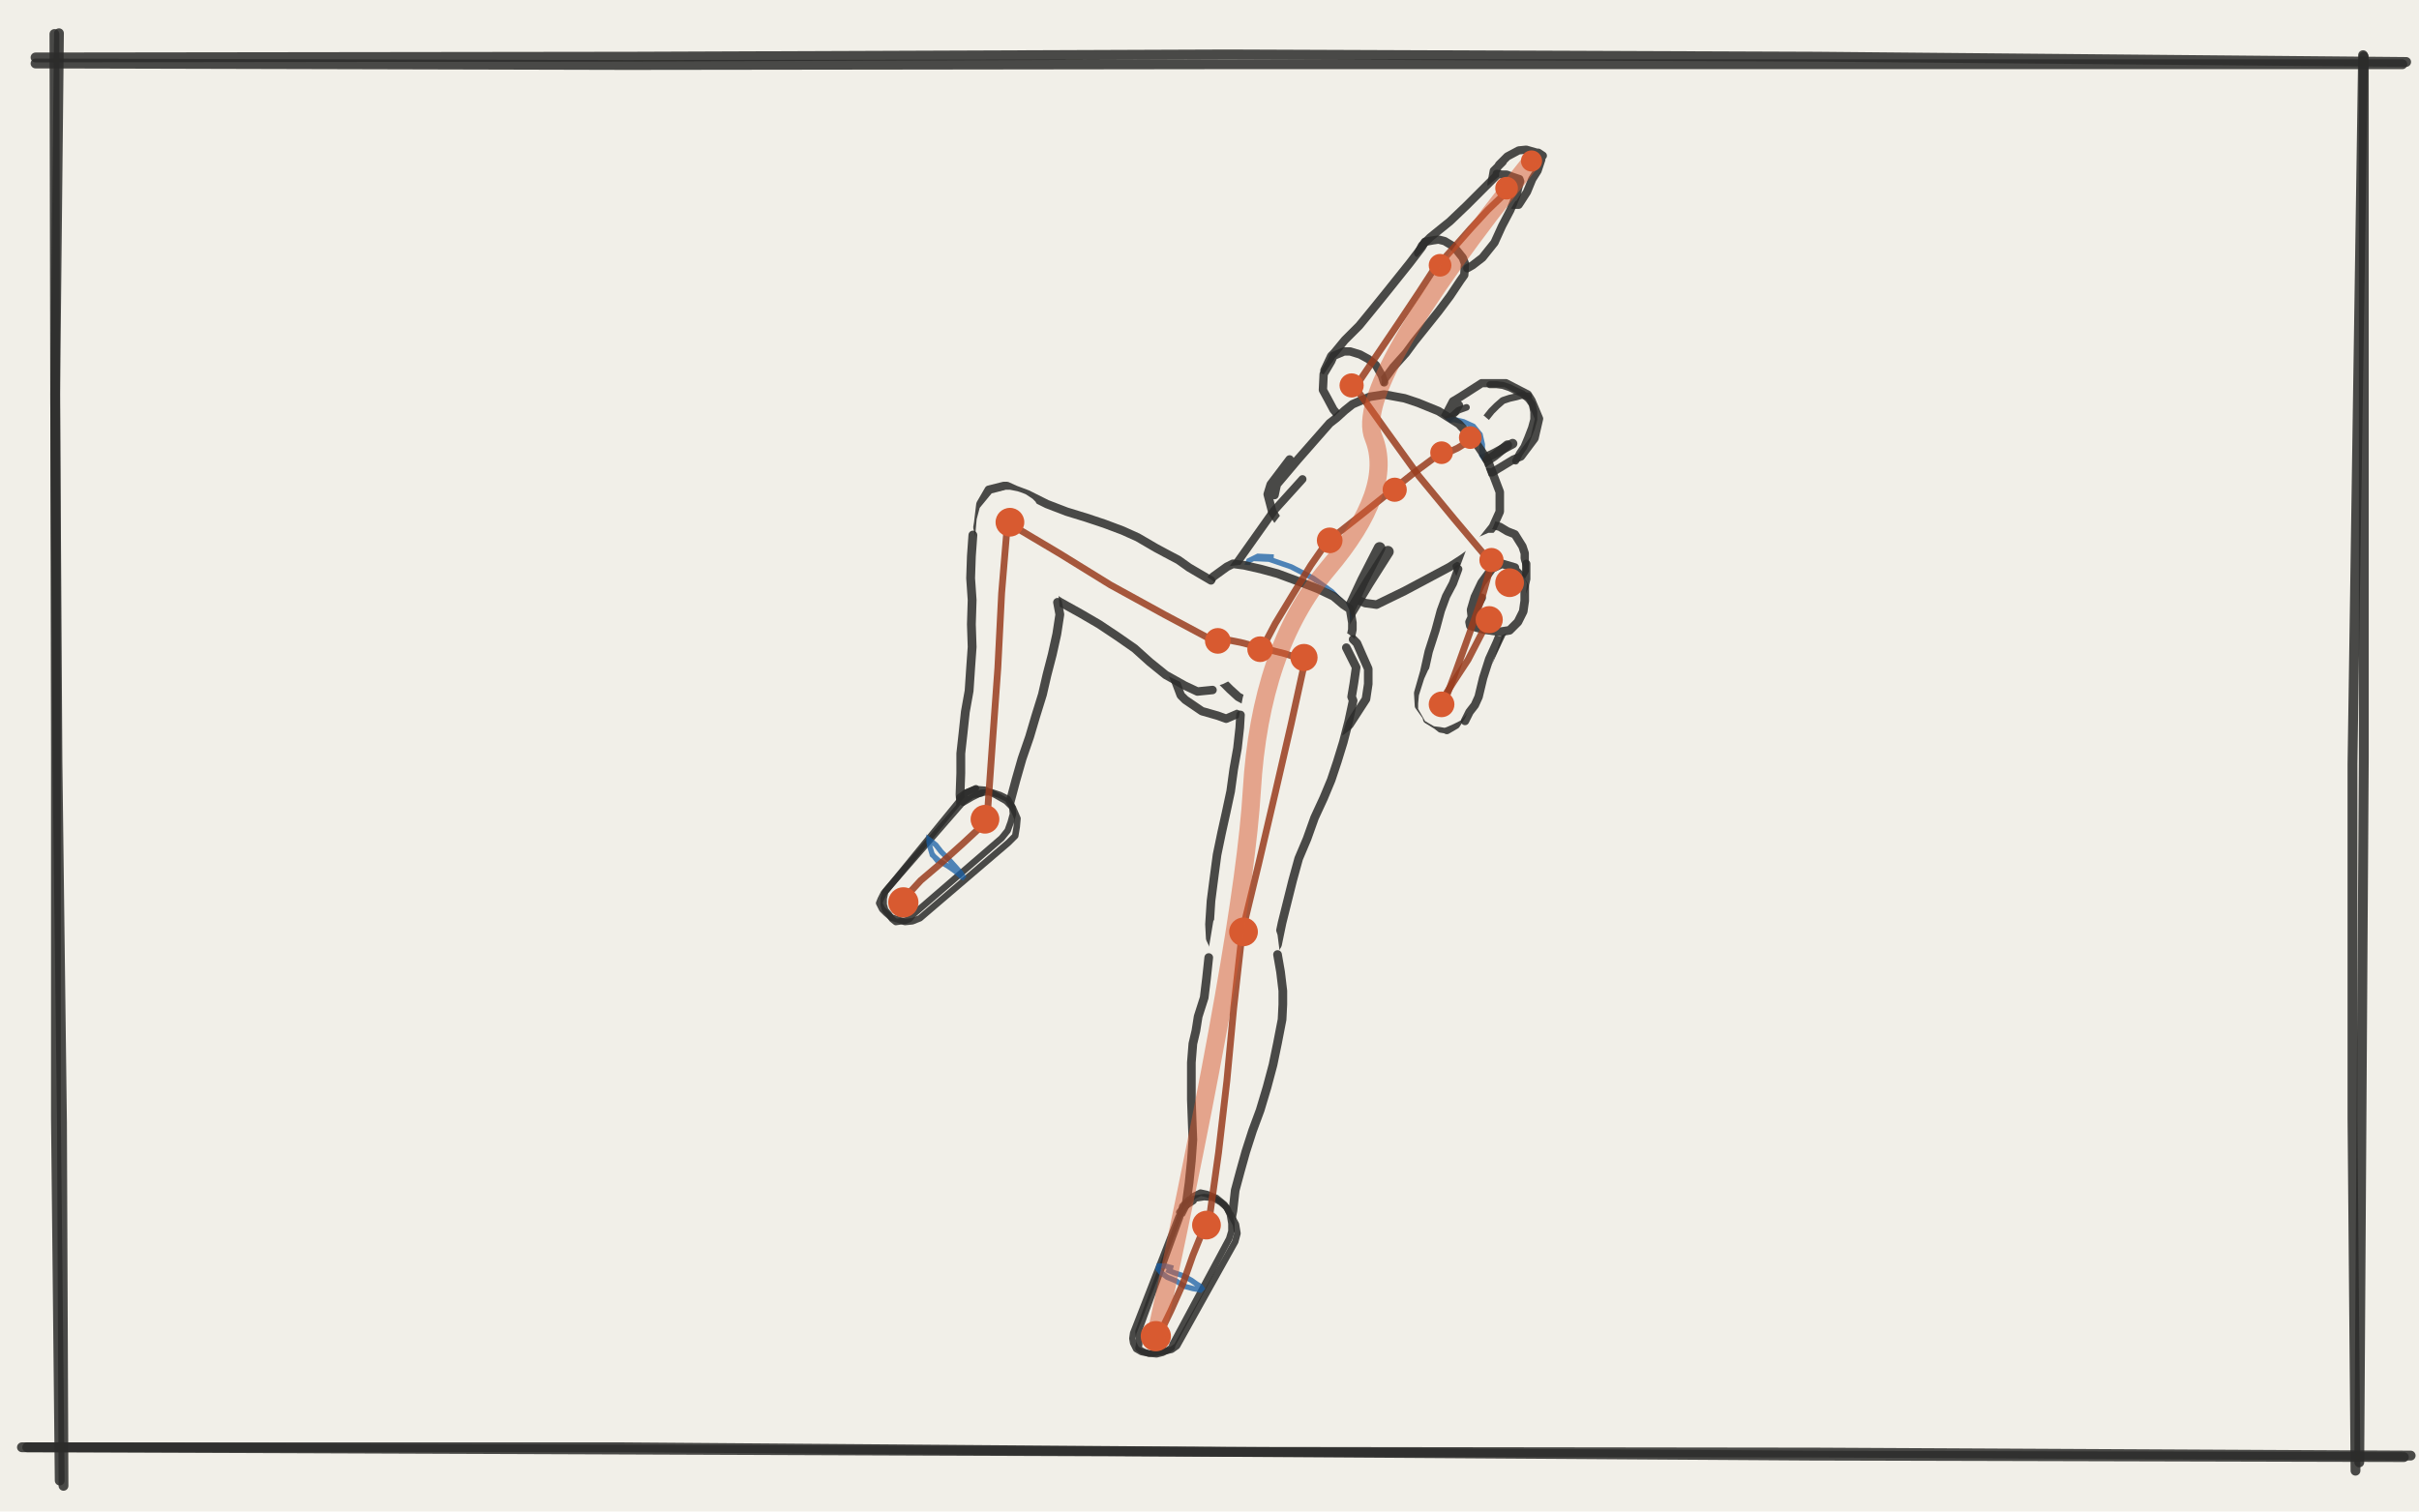
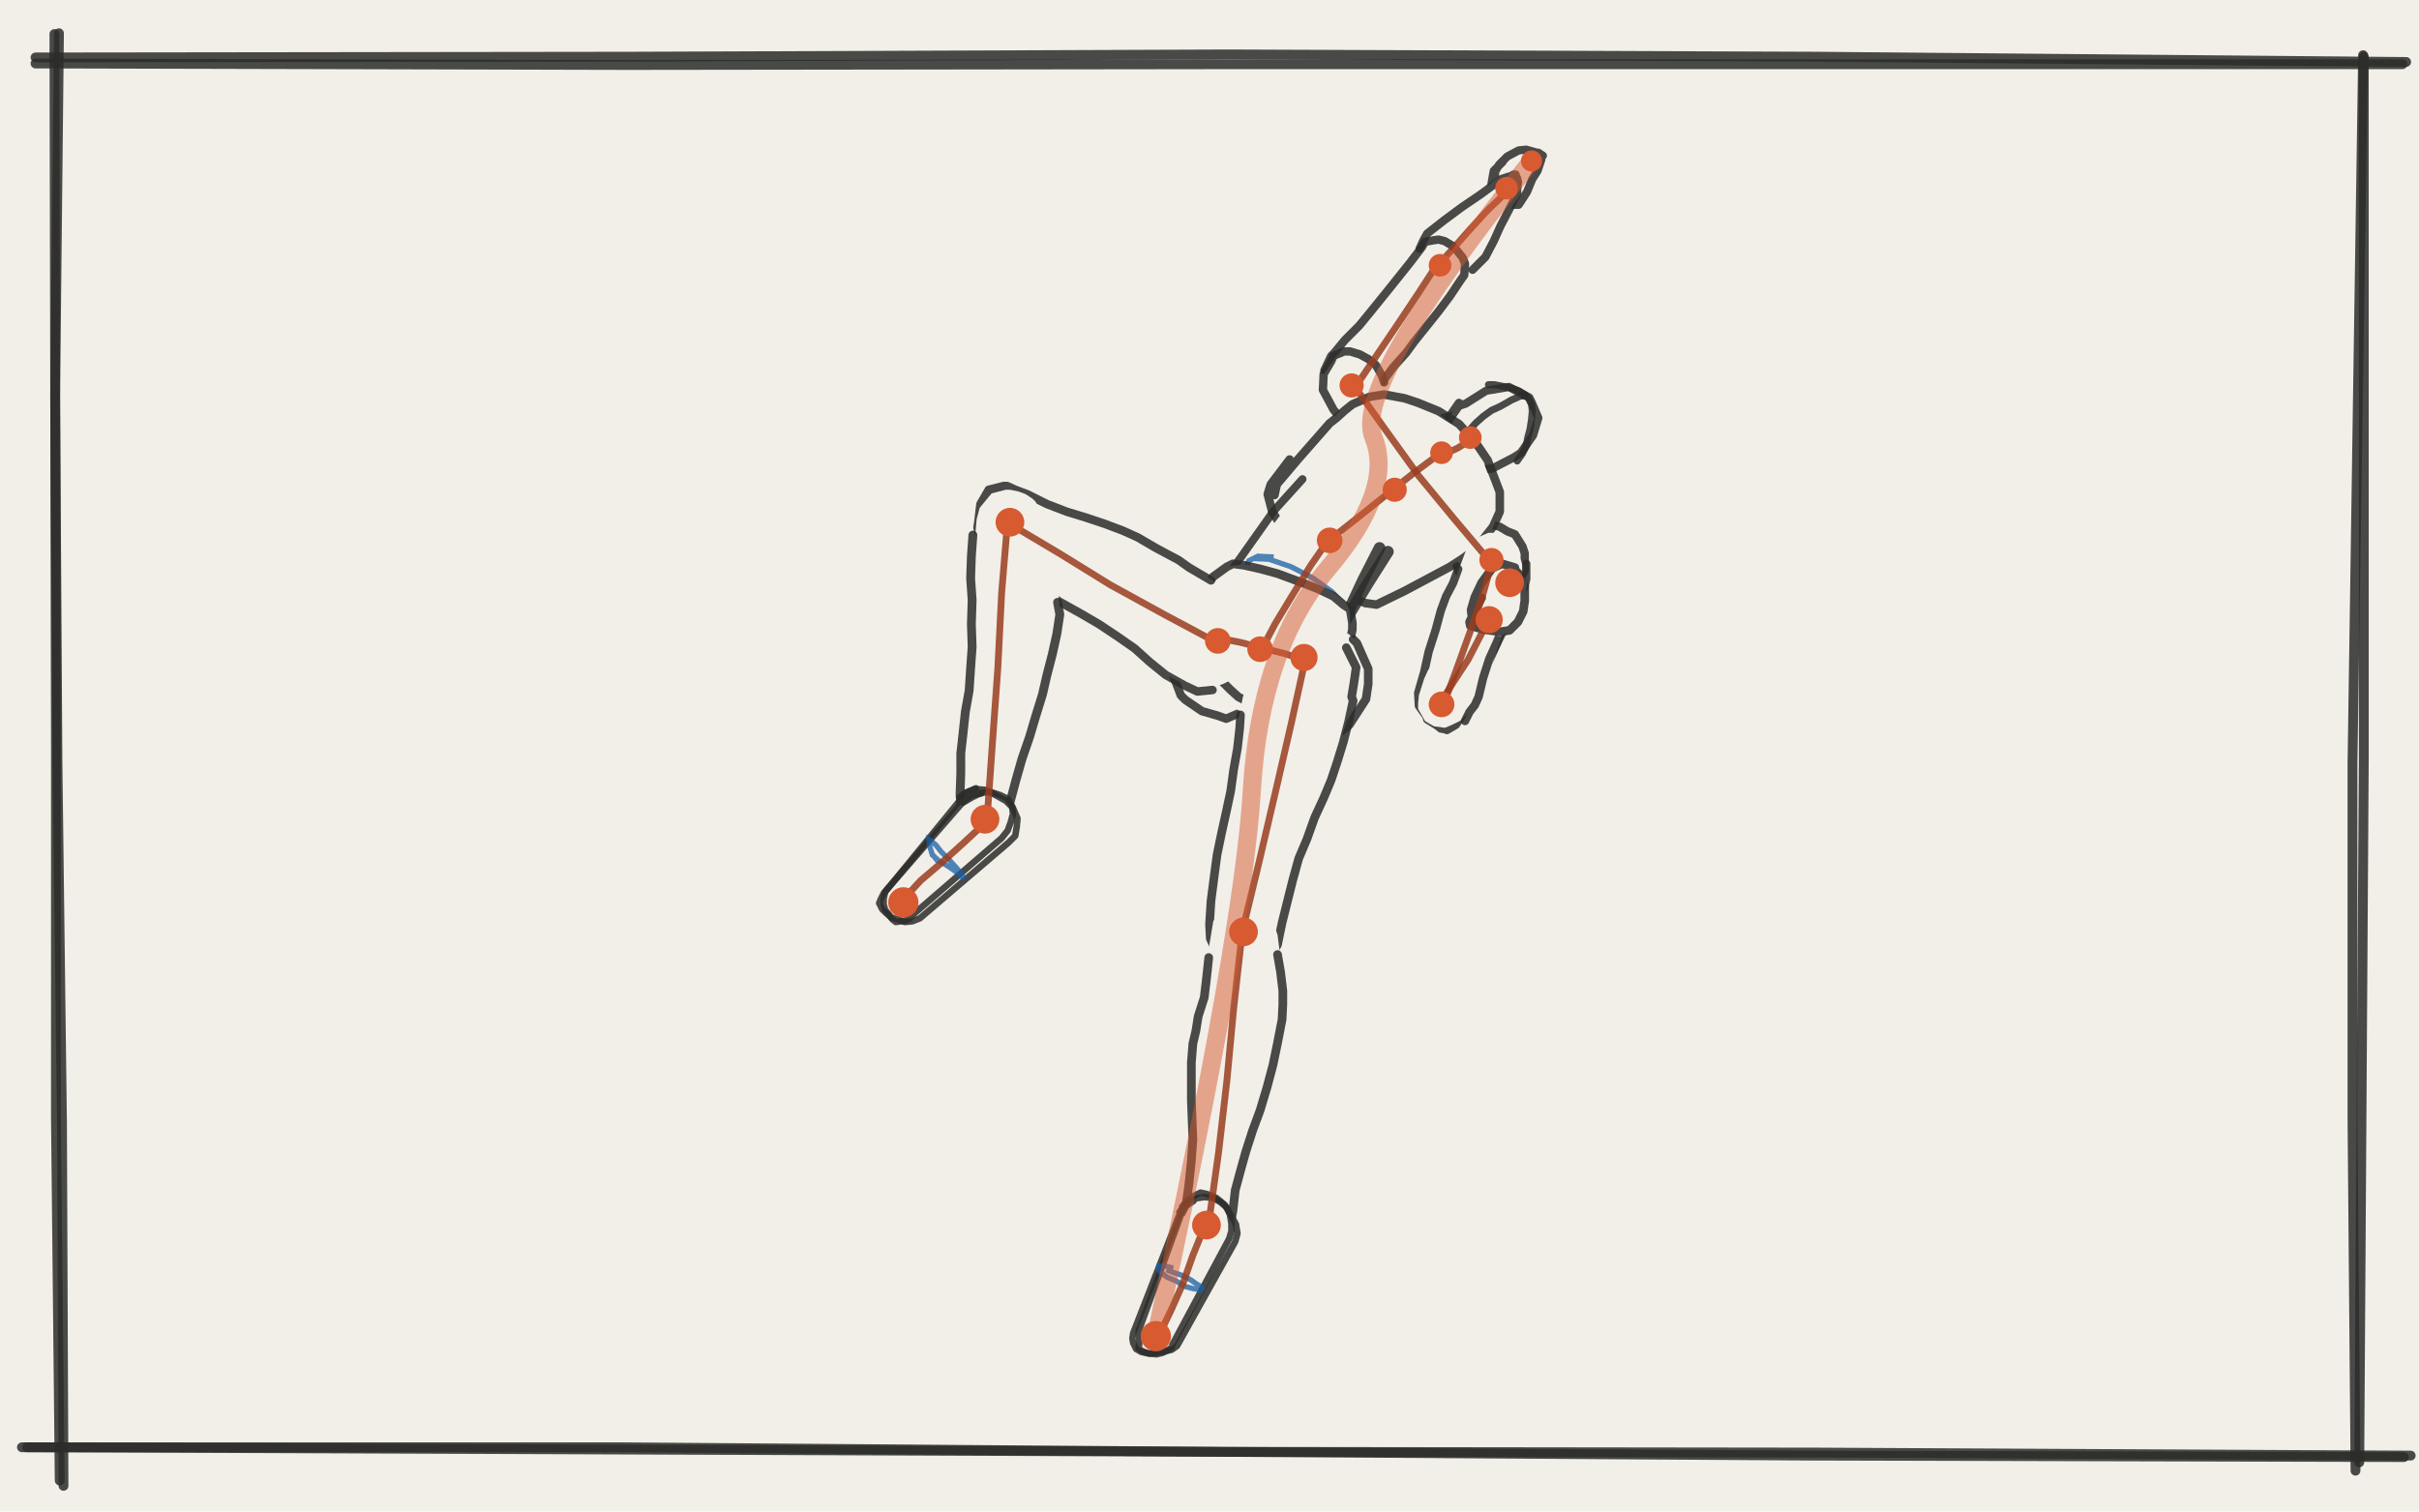
<svg xmlns="http://www.w3.org/2000/svg" width="960" height="600" viewBox="0 0 320 200">
  <style>.ink{fill:none;stroke:#2C2C2A;stroke-linecap:round;stroke-linejoin:round;opacity:.85}.fx{fill:none;stroke:#2C2C2A;stroke-width:.6;opacity:.5}.con{fill:none;stroke:#185FA5;stroke-width:.7;opacity:.75}.bone{fill:none;stroke:#993C1D;stroke-width:.9;opacity:.85}.loa{fill:none;stroke:#D85A30;stroke-width:2.4;opacity:.5}.jt{fill:#D85A30}.pap{fill:#F1EFE8;stroke:none}text{font:11px sans-serif;fill:#2C2C2A}</style>
  <rect width="320" height="200" fill="#F1EFE8" />
  <clipPath id="frame-clip">
    <rect x="8" y="8" width="304" height="184" />
  </clipPath>
  <g clip-path="url(#frame-clip)">
    <path d="M197.7 24.6L198.1 23.2L198.8 21.9L199.8 20.5L201.0 19.5L201.7 19.3L202.9 19.9L203.1 20.0L203.9 20.6L204.0 20.8L204.2 21.6L203.8 23.0L203.1 24.2L202.1 25.6L201.0 26.6L200.3 26.8L199.8 26.6L198.9 26.2L198.1 25.5L198.0 25.4Z" class="pap" />
    <path d="M197.7 24.2L197.8 22.7L198.3 21.8L199.4 20.7L200.9 19.9L201.9 19.8L203.3 20.2L203.5 20.2L204.1 20.6L203.9 20.5L203.9 21.1L203.4 22.6L202.7 23.7L202.0 25.4L201.1 26.8L200.9 27.1L200.1 27.1L199.1 26.7L198.0 25.9L197.5 25.5L197.3 24.3L197.6 22.6L198.8 21.4" class="ink" stroke-width="1.08" />
+     <path d="M193.1 63.2L191.9 63.8L190.5 64.0L189.1 63.6L188.0 62.9L187.1 61.7L186.7 60.4L186.8 59.0L187.3 57.7L188.2 56.7L189.5 56.0L193.5 54.7L194.4 54.5L195.4 54.6L196.3 55.0L197.0 55.6L197.6 56.4L197.9 57.3L198.0 58.3L197.7 59.2L197.2 60.0L196.6 60.7L193.1 63.2L191.9 63.8L190.5 64.0Z" class="pap" />
+     <path d="M191.0 64.6L192.4 63.7L194.1 62.6L195.5 61.5L197.1 60.4" class="ink" stroke-width="1.26" />
+     <path d="M191.2 64.7L192.7 63.7L194.0 62.7L195.6 61.5L197.2 60.4" class="ink" stroke-width="1.26" />
+     <path d="M184.7 57.1L187.6 56.0L190.9 55.2L194.5 54.3L197.9 53.5" class="ink" stroke-width="0.87" />
+     <g class="c">
+       <path d="M195.5 58.7L195.6 60.2L195.2 61.5L194.4 62.4L193.4 62.7L192.2 62.5L191.1 61.7L190.0 60.4L189.5 59.0L189.3 57.5L189.8 56.1L190.9 55.2L192.2 55.0L193.6 55.3L194.8 56.3L195.7 57.6L196.0 59.2L195.7 60.7" class="con" />
+     </g>
    <path d="M190.9 58.8L191.2 56.1L192.7 53.6L193.5 53.0L196.2 51.2L199.2 50.8L201.7 52.1L202.2 52.7L203.2 54.9L202.9 57.6L201.4 60.0L200.7 60.7L198.0 62.4L195.0 62.7L192.7 61.4L192.0 61.0Z" class="pap" />
-     <path d="M190.9 58.6L190.9 55.6L192.2 53.1L193.2 52.5L196.0 50.7L199.2 50.7L202.1 52.2L202.6 53.0L203.6 55.4L203.0 58.0L201.2 60.4L200.2 60.8L197.4 62.5L194.8 62.4L192.6 61.0L192.2 60.4L191.4 58.3L191.6 55.9L193.0 53.6" class="ink" stroke-width="1.09" />
-     <path d="M194.8 57.3L195.6 56.3L196.5 55.4L197.3 54.4L198.0 53.7L198.8 53.0L199.7 52.7L200.6 52.5L201.3 52.3L201.9 52.4L202.2 52.4" class="ink" stroke-width="0.93" />
-     <path d="M197.1 50.9L198.0 50.9L198.8 51.0L199.7 51.3L200.5 51.7L201.4 52.1L202.2 52.8L202.7 53.5L202.9 54.5L202.9 55.5L202.6 56.6L202.1 57.9L201.6 59.1L201.0 60.0L200.5 61.0" class="ink" stroke-width="0.93" />
+     <path d="M190.7 58.8L191.2 56.3L193.0 53.7L193.9 53.4L196.6 51.7L199.6 51.2L202.3 52.6L202.6 53.2L203.5 55.3L202.8 57.6L201.2 59.9L200.3 60.5L197.4 62.0L194.5 62.2L192.2 60.9L191.7 60.4L190.8 58.3L191.4 55.6L193.0 53.3" class="ink" stroke-width="1.09" />
+     <path d="M194.4 56.9L195.2 56.0L196.2 55.1L197.3 54.3L198.4 53.8L199.3 53.3L200.0 52.9L200.7 52.6L201.1 52.4L201.4 52.4L201.8 52.3" class="ink" stroke-width="0.93" />
+     <path d="M196.9 50.9L197.7 50.9L198.7 51.1L199.7 51.3L200.9 51.7L201.7 52.2L202.2 52.7L202.6 53.5L202.7 54.4L202.6 55.5L202.4 56.8L202.1 57.9L201.9 59.0L201.4 60.0L200.7 61.0" class="ink" stroke-width="0.93" />
    <path d="M187.6 35.6L187.7 34.2L187.8 33.4L188.5 32.1L189.3 31.0L198.1 23.5L198.4 23.3L199.1 23.1L199.5 23.0L200.0 23.0L200.4 23.2L200.7 23.5L201.1 24.1L201.2 24.6L201.1 25.5L200.9 25.9L196.1 33.8L195.1 34.8L194.5 35.4L192.5 37.3L192.0 37.6L190.9 38.0L190.3 38.1L189.6 38.0L188.9 37.7L188.4 37.2L187.8 36.3Z" class="pap" />
-     <path d="M187.6 33.5L188.1 32.5L189.2 31.4L191.8 29.3L194.0 27.2L196.1 25.1L198.1 23.1L198.0 23.0L198.7 23.1L199.3 23.1L200.1 23.4L200.7 23.6L201.0 23.7L201.1 24.0L201.0 24.3L200.8 25.0L200.7 25.6L199.8 27.8L198.7 29.9L197.7 32.1L196.1 34.1L194.8 35.1L194.1 35.5" class="ink" stroke-width="1.09" />
-     <path d="M193.1 63.2L191.9 63.8L190.5 64.0L189.1 63.6L188.0 62.9L187.1 61.7L186.7 60.4L186.8 59.0L187.3 57.7L188.2 56.7L189.5 56.0L193.5 54.7L194.4 54.5L195.4 54.6L196.3 55.0L197.0 55.6L197.6 56.4L197.9 57.3L198.0 58.3L197.7 59.2L197.2 60.0L196.6 60.7L193.1 63.2L191.9 63.8L190.5 64.0Z" class="pap" />
-     <path d="M190.3 64.5L192.5 62.8L195.0 61.3L197.7 60.0L200.1 58.7" class="ink" stroke-width="1.26" />
-     <path d="M190.9 64.5L193.3 63.0L195.6 61.7L197.7 60.3L199.4 58.9" class="ink" stroke-width="1.26" />
-     <path d="M189.3 56.6L190.7 56.0L191.9 55.2L192.9 54.3L194.0 53.9" class="ink" stroke-width="0.87" />
-     <g class="c">
-       <path d="M196.1 58.8L196.1 60.1L195.5 61.2L194.6 61.9L193.3 62.3L191.9 62.0L190.7 61.3L189.7 60.3L189.2 59.0L189.4 57.7L189.9 56.6L191.0 55.8L192.3 55.5L193.6 55.8L194.9 56.4L195.8 57.5L196.1 58.8L196.0 60.1" class="con" />
-     </g>
+     <path d="M187.8 32.9L188.3 31.8L188.8 30.9L191.1 29.1L193.4 27.4L195.9 25.7L198.2 24.0L198.6 23.7L199.5 23.4L199.9 23.3L200.2 23.1L200.5 23.1L200.5 23.3L200.7 23.6L200.8 24.1L200.7 25.1L200.7 25.6L199.6 27.8L198.5 29.9L197.6 31.9L196.5 34.0L195.4 35.1L194.8 35.7" class="ink" stroke-width="1.09" />
    <path d="M175.3 48.6L176.0 46.7L176.3 46.2L177.6 44.7L188.3 33.1L188.9 32.5L190.1 32.1L190.7 32.0L191.4 32.1L192.1 32.4L192.6 32.9L193.2 33.8L193.4 34.6L193.4 36.0L193.0 36.7L187.4 45.4L186.3 46.9L181.7 52.9L181.5 53.2L180.7 53.9L179.3 54.5L178.6 54.5L177.8 54.4L177.0 54.0L176.4 53.5L175.7 52.4L175.4 51.6Z" class="pap" />
    <path d="M175.2 49.0L176.1 47.1L176.5 46.7L177.9 45.0L179.8 43.1L181.6 40.9L183.3 38.8L184.9 36.8L186.5 34.8L188.1 32.7L188.5 32.0L189.6 31.8L190.3 31.7L191.1 31.9L192.1 32.5L192.7 33.1L193.5 34.1L193.8 34.9L193.7 36.4L193.2 37.1L191.8 39.2L190.3 41.2L188.7 43.2L187.1 45.2L186.0 46.7L184.3 48.6L182.9 50.5" class="ink" stroke-width="1.10" />
    <path d="M174.8 51.7L175.0 49.7L176.1 48.1L176.6 47.5L178.3 46.9L179.1 46.8L180.0 47.0L181.0 47.4L181.7 48.0L182.5 49.3L182.8 50.3L182.7 52.2L181.5 53.8L181.0 54.4L179.3 55.0L178.6 55.1L177.6 54.9L176.7 54.5L176.0 53.9L175.2 52.6Z" class="pap" />
    <path d="M176.9 54.8L176.4 54.2L175.6 52.7L175.0 51.6L175.1 49.5L176.1 47.8L176.4 47.1L177.8 46.5L178.6 46.5L179.9 46.9L181.0 47.5L182.0 48.3L182.8 49.7L183.1 50.6" class="ink" stroke-width="1.10" />
    <path d="M193.2 74.8L193.3 72.8L194.5 71.1L195.2 70.6L196.8 69.9L197.7 69.9L198.7 70.1L199.7 70.5L200.3 71.0L201.3 72.6L201.4 73.3L201.4 75.4L200.2 77.1L199.5 77.5L197.9 78.3L197.0 78.2L196.0 78.0L195.0 77.6L194.4 77.1L193.5 75.5Z" class="pap" />
    <path d="M197.2 69.4L198.4 69.7L199.4 70.3L200.4 70.7L201.4 72.3L201.7 73.2L201.7 75.5L200.7 77.3L199.9 77.8L198.1 78.6L197.2 78.7L195.9 78.4L194.8 77.9L194.1 77.5L193.0 75.7L192.7 74.9" class="ink" stroke-width="1.10" />
    <path d="M168.2 65.8L168.5 64.2L171.2 60.9L175.6 55.9L176.6 55.0L178.0 53.7L179.1 53.1L181.5 52.1L183.6 51.9L186.2 52.7L188.0 53.4L190.3 54.7L192.6 56.6L194.7 58.8L196.3 61.3L197.9 65.5L198.2 68.0L197.5 69.8L196.0 71.9L195.1 72.8L193.9 73.6L192.3 74.6L186.2 77.9L182.2 79.7L180.4 79.7L178.1 78.9L175.7 77.4L173.4 75.4L171.3 73.0L169.6 70.5L168.5 68.0Z" class="pap" />
    <path d="M168.6 65.5L168.9 64.1L171.6 60.9L175.9 56.0L176.8 55.3L177.9 54.3L178.9 53.5L181.2 52.5L183.1 52.2L185.8 52.7L187.6 53.3L190.3 54.4L193.0 56.1L195.1 58.4L196.8 60.9L198.4 65.1L198.4 67.7L197.5 69.7L195.6 72.1L194.6 73.1L193.5 73.9L191.8 75.0L185.8 78.2L182.1 80.0L180.6 79.8L178.7 79.0L176.3 77.2L173.9 75.0L171.6 72.5L169.7 69.9L168.3 67.7L167.7 65.4L168.1 64.1L170.6 60.8" class="ink" stroke-width="1.13" />
    <path d="M187.5 93.8L187.6 92.1L191.1 80.7L191.7 78.8L193.9 72.9L193.9 72.8L194.9 71.5L195.5 71.1L196.9 70.5L197.6 70.5L198.5 70.7L199.4 71.0L199.9 71.5L200.7 72.8L201.5 75.0L201.4 77.0L201.4 77.7L193.8 94.2L193.7 94.3L192.9 95.6L191.4 96.3L191.1 96.4L190.5 96.3L189.7 96.2L188.9 95.8L188.4 95.5L188.3 95.3Z" class="pap" />
    <path d="M201.9 74.6L201.9 76.6L201.7 77.5L200.7 79.9L199.4 82.3L198.2 84.8L197.0 87.4L195.6 89.7L194.5 92.3L193.4 94.6L193.3 94.8L192.6 95.9L191.4 96.6L191.2 96.5L190.6 96.4L190.1 96.0L189.3 95.5L188.8 95.2L188.7 94.8L187.7 93.4L187.6 91.7L188.4 88.9L189.0 86.2L189.9 83.4L190.6 80.8L191.3 78.9L192.2 77.2L192.9 75.3" class="ink" stroke-width="1.10" />
    <path d="M155.3 89.1L156.1 85.5L156.6 84.8L158.8 81.8L161.7 80.5L162.7 80.5L164.1 80.9L164.6 81.1L165.6 81.6L166.6 82.4L167.0 83.1L168.1 86.3L167.4 90.0L165.2 93.1L164.7 93.6L161.8 95.0L160.8 94.9L158.8 94.5L156.8 93.0L156.3 92.4Z" class="pap" />
    <path d="M165.2 93.3L164.9 93.9L163.6 94.5L162.2 95.1L161.1 94.7L159.0 94.1L156.8 92.6L156.2 92.0L155.6 90.4L155.0 88.9L155.2 87.2L155.8 85.4L156.4 85.0" class="ink" stroke-width="1.12" />
    <path d="M170.2 67.1L171.8 65.6L173.7 64.6L175.8 64.2L177.9 64.5L179.8 65.4L181.5 66.8L182.6 68.6L183.1 70.7L183.0 72.8L182.3 74.8L174.3 89.9L172.6 92.2L170.2 93.8L167.5 94.5L164.6 94.3L162.0 93.2L159.9 91.3L158.5 88.8L158.0 85.9L158.5 83.1L159.8 80.6L170.2 67.1L171.8 65.6L173.7 64.6Z" class="pap" />
    <path d="M172.3 63.4L168.5 67.6L165.1 72.4L161.7 77.2L158.6 81.9" class="ink" stroke-width="1.06" />
    <path d="M182.5 72.5L180.3 76.8L178.2 81.3L176.2 85.9L174.0 90.3" class="ink" stroke-width="1.54" />
    <path d="M183.6 73.0L181.0 77.1L178.4 81.4L176.0 85.6L173.4 90.0" class="ink" stroke-width="1.54" />
    <g class="c">
      <path d="M168.5 73.7L166.4 73.6L165.2 74.2L164.7 75.5L165.4 77.2L166.9 79.0L169.0 80.7L171.5 82.0L174.3 82.9L176.5 83.1L178.0 82.7L178.5 81.7L177.9 80.1L176.2 78.3L173.7 76.5L170.8 75.0L167.9 74.0L165.8 73.9" class="con" />
    </g>
    <path d="M156.6 83.7L156.8 82.9L157.0 82.0L157.5 81.1L159.6 77.7L160.2 76.9L161.7 75.4L162.7 74.9L164.4 74.7L166.7 74.9L169.3 75.5L172.1 76.3L174.6 77.4L176.7 78.6L178.0 79.7L178.5 80.7L178.6 82.7L178.5 83.7L177.5 87.6L177.3 88.5L176.8 89.3L176.2 90.2L174.9 90.8L168.4 93.4L167.8 93.6L167.0 93.4L165.9 93.1L164.7 92.6L163.4 92.0L162.3 91.2L161.3 90.5L160.6 89.8L157.2 84.9Z" class="pap" />
    <path d="M156.2 83.8L156.3 83.0L156.6 81.7L157.2 80.7L159.7 77.3L160.5 76.3L162.3 75.0L163.1 74.6L164.6 74.8L166.8 75.3L169.0 75.9L171.7 76.9L174.3 77.9L176.4 78.9L177.7 80.0L178.6 80.6L178.9 82.4L178.9 83.3L178.1 87.1L177.6 88.1L176.9 88.9L176.0 90.0L174.4 90.8L168.0 93.7L167.5 93.9L166.7 94.0L166.0 93.7L165.1 92.9L163.8 92.2L162.7 91.2L161.7 90.2L160.9 89.3L157.0 84.4L156.3 83.3L156.4 82.5L156.4 81.9" class="ink" stroke-width="1.14" />
    <path d="M187.6 93.1L187.7 92.0L188.4 89.8L188.9 88.7L189.6 87.7L195.2 80.6L195.4 80.3L195.8 80.1L196.7 79.7L197.1 79.7L197.7 79.9L198.3 80.1L198.6 80.3L199.1 81.2L199.2 81.6L199.2 82.7L195.7 92.6L194.9 93.5L194.1 94.4L193.3 95.3L192.3 95.8L191.4 96.2L191.1 96.3L190.5 96.2L189.7 96.1L189.0 95.7L188.5 95.4L188.4 95.2L187.6 93.8Z" class="pap" />
    <path d="M198.9 82.8L198.0 85.0L197.0 87.2L196.2 89.7L195.6 92.2L195.1 93.3L194.4 94.2L193.8 95.4" class="ink" stroke-width="1.11" />
    <path d="M167.6 91.8L168.3 87.9L170.6 84.8L171.3 84.1L174.2 82.7L175.4 82.7L176.9 83.2L178.4 83.9L179.4 84.7L179.8 85.4L180.9 88.8L180.3 92.7L178.1 96.0L177.3 96.4L174.4 98.0L173.3 97.9L171.4 97.5L169.2 95.9L168.8 95.3Z" class="pap" />
    <path d="M179.0 84.6L179.5 85.1L180.2 86.7L181.0 88.5L181.0 90.5L180.7 92.5L179.6 94.2L178.5 95.9L177.5 96.7L175.8 97.5L174.1 98.3L172.9 98.3L171.1 97.7L168.8 96.0L168.7 95.3L168.3 93.4" class="ink" stroke-width="1.14" />
    <path d="M128.9 70.0L129.0 69.5L129.3 67.1L130.8 65.2L133.0 64.4L133.6 64.4L134.7 64.7L136.2 65.2L150.6 71.5L153.3 72.8L154.6 73.4L157.3 74.8L159.8 76.4L162.2 78.1L164.5 79.8L165.3 81.0L166.7 83.8L166.5 86.6L164.8 89.0L164.2 89.3L161.8 90.5L160.6 90.9L158.7 91.2L157.1 90.7L154.6 89.5L131.0 73.1L129.8 72.1Z" class="pap" />
    <path d="M160.4 91.3L158.4 91.5L156.7 90.7L154.2 89.3L152.1 87.6L150.1 85.8L147.8 84.2L145.4 82.6L143.0 81.2L140.3 79.7L137.9 78.2L135.2 76.8L132.9 75.0L130.9 73.2L129.9 72.2L129.3 69.8L129.4 69.2L129.7 66.7L130.8 64.8L132.8 64.3L133.2 64.3L134.3 64.8L135.9 65.4L138.5 66.7L141.1 67.7L143.7 68.5L146.1 69.3L148.5 70.2L150.5 71.1L151.7 71.8L152.9 72.5L154.2 73.2L155.9 74.1L157.3 75.1L160.2 76.8" class="ink" stroke-width="1.12" />
    <path d="M160.0 124.2L160.1 122.3L163.7 95.9L164.4 92.3L165.4 88.8L166.4 85.4L168.6 82.7L169.3 82.2L171.8 81.1L172.8 81.2L174.2 81.5L174.4 81.6L175.7 82.1L176.7 82.7L177.0 83.3L179.6 88.3L179.2 91.9L179.1 92.4L168.8 124.8L167.5 126.8L165.3 127.9L163.0 127.7L161.0 126.3Z" class="pap" />
    <path d="M178.1 85.7L179.4 88.3L179.1 90.4L178.8 92.2L179.0 92.7L178.4 95.5L177.7 98.2L176.9 100.8L176.1 103.2L175.1 105.6L173.9 108.2L172.9 111.0L171.8 113.6L171.0 116.5L170.3 119.3L169.6 122.1L169.0 125.0L167.7 127.2L165.7 128.4L163.4 128.1L161.3 126.7L160.1 124.2L160.0 122.3L160.2 119.2L160.6 116.1L161.0 113.1L161.6 110.2L162.2 107.5L162.8 104.7L163.2 101.8L163.7 99.0L164.0 96.3L164.1 94.6" class="ink" stroke-width="1.14" />
    <path d="M194.6 82.0L194.9 80.2L195.6 78.6L196.3 76.8L197.4 75.4L198.2 75.0L199.9 75.5L200.1 75.5L201.3 76.1L201.5 76.3L202.0 77.2L201.8 79.0L201.1 80.6L200.3 82.4L199.3 83.8L198.4 84.2L196.7 83.7L195.1 82.9Z" class="pap" />
    <path d="M194.8 82.4L194.6 80.7L195.1 79.0L196.0 77.1L197.4 75.2L198.7 74.6L200.4 75.1L200.2 75.2L201.1 76.1L201.0 76.5L201.7 77.6L201.7 79.5L201.5 80.9L200.8 82.3L199.7 83.4L198.4 83.6L196.3 83.3L194.5 82.8L194.4 82.3L195.2 80.6L196.0 79.1" class="ink" stroke-width="1.14" />
    <path d="M156.8 162.7L156.8 161.9L158.2 137.9L158.5 134.0L160.5 121.9L161.8 120.0L163.8 119.1L165.9 119.2L167.7 120.5L168.6 122.5L169.0 123.7L170.0 131.5L169.4 135.3L162.4 163.1L161.5 164.5L160.1 165.2L159.9 165.3L158.6 165.1L157.5 164.3L157.4 164.1Z" class="pap" />
    <path d="M169.0 126.3L169.4 128.6L169.7 131.1L169.7 132.9L169.6 134.9L169.0 138.0L168.4 140.9L167.6 143.9L166.7 146.9L165.7 149.6L164.8 152.4L164.1 154.9L163.4 157.5L163.1 160.2L162.6 162.7L161.9 164.1L160.4 164.9L160.2 165.0L158.5 165.1L157.3 164.6L157.1 164.6L156.3 163.1L156.6 162.2L156.9 159.4L157.3 156.5L157.6 153.6L157.8 150.8L157.7 148.2L157.6 145.5L157.6 143.0L157.6 140.6L157.8 138.1L158.2 136.4L158.5 134.5L159.3 132.0L159.6 129.5L159.9 126.7" class="ink" stroke-width="1.15" />
    <path d="M127.3 108.3L128.5 76.6L129.2 68.7L129.6 67.2L131.0 65.5L133.1 64.8L133.6 64.8L134.6 65.0L135.2 65.2L135.7 65.4L136.6 66.0L137.0 66.4L137.9 68.3L138.4 69.6L139.9 77.6L140.3 81.5L133.3 108.5L133.0 109.4L132.1 110.6L130.7 111.3L130.7 111.3L129.1 111.2L127.9 110.3L127.3 108.9Z" class="pap" />
    <path d="M139.9 79.7L140.2 81.3L139.8 83.9L139.2 86.6L138.5 89.3L137.9 91.9L137.0 94.8L136.2 97.5L135.2 100.4L134.4 103.2L133.6 106.2L133.0 108.9L132.8 109.8L132.1 111.0L130.9 111.4L131.0 111.2L129.5 110.9L128.2 109.9L127.5 108.4L127.2 107.8L127.0 105.1L127.1 102.3L127.1 99.7L127.4 97.0L127.7 94.2L128.2 91.4L128.4 88.4L128.6 85.6L128.5 82.6L128.6 79.4L128.4 76.5L128.5 73.6L128.7 70.8" class="ink" stroke-width="1.17" />
    <path d="M156.0 160.7L156.7 159.6L157.6 158.8L158.8 158.3L160.0 158.2L161.2 158.6L162.3 159.3L163.0 160.3L163.4 161.5L163.4 162.7L163.0 163.9L155.2 178.1L154.7 178.8L154.1 179.2L153.3 179.5L152.5 179.5L151.7 179.3L151.1 178.8L150.6 178.2L150.3 177.5L150.2 176.7L150.3 175.9L156.0 160.7L156.7 159.6L157.6 158.8Z" class="pap" />
    <path d="M156.4 160.6L157.1 159.2L157.8 158.3L158.8 157.8L159.7 158.0L160.9 158.5L162.0 159.4L162.8 160.7L163.5 162.0L163.7 163.2L163.4 164.3L155.7 178.1L155.0 178.6L154.1 178.8L152.9 179.0L152.0 179.1L151.4 178.9L151.0 178.7L150.6 178.4L150.7 177.9L150.7 177.0L150.6 176.2L156.1 161.1L156.4 159.6L157.3 158.7" class="ink" stroke-width="0.86" />
    <path d="M156.0 160.4L156.9 159.3L158.0 158.6L159.3 158.4L160.5 158.5L161.5 159.1L162.3 159.8L162.7 160.7L162.9 161.9L162.9 162.9L162.6 163.9L155.1 177.9L155.0 178.3L154.4 178.7L153.8 179.0L153.0 179.2L152.0 179.1L151.0 178.9L150.3 178.5L149.9 177.7L149.8 177.1L149.9 176.4L155.9 161.0L156.7 159.7L157.9 158.9" class="ink" stroke-width="0.86" />
    <g class="c">
      <path d="M155.2 167.8L154.1 167.5L153.3 167.5L153.2 167.9L153.6 168.4L154.4 169.0L155.6 169.5L156.7 170.2L157.8 170.5L158.4 170.6L158.8 170.7L159.0 170.5L158.8 170.2L158.3 169.9L157.6 169.4L156.5 168.8L155.3 168.4L154.3 168.0" class="con" />
    </g>
    <path d="M127.3 105.8L128.2 105.0L129.4 104.5L130.7 104.4L132.0 104.8L133.0 105.5L133.8 106.6L134.2 107.8L134.2 109.1L133.7 110.3L132.9 111.3L121.3 121.5L120.6 121.9L119.8 122.1L119.0 122.1L118.2 121.8L117.6 121.4L117.1 120.7L116.8 120.0L116.7 119.1L116.9 118.4L117.4 117.7L127.3 105.8L128.2 105.0L129.4 104.5Z" class="pap" />
    <path d="M127.4 106.2L128.6 105.5L129.8 104.9L131.1 104.8L132.3 105.2L133.3 105.7L133.9 106.7L134.0 107.7L133.7 108.8L133.3 109.9L132.5 110.9L120.8 121.0L120.3 121.6L119.8 121.8L119.2 121.9L118.5 122.0L118.0 121.6L117.6 121.0L117.1 120.4L116.9 119.7L116.9 118.9L117.1 118.0L126.9 106.0L127.8 104.9L129.1 104.3" class="ink" stroke-width="0.86" />
    <path d="M126.9 105.5L127.7 104.9L129.0 104.4L130.3 104.5L131.7 105.2L133.1 106.0L134.0 106.9L134.6 108.3L134.5 109.4L134.3 110.6L133.4 111.5L121.7 121.5L120.7 121.9L119.7 122.0L118.9 121.7L117.9 121.4L117.2 120.8L116.7 120.3L116.3 119.5L116.5 119.0L116.9 118.2L117.4 117.6L127.5 106.0L128.6 105.2L129.8 105.0" class="ink" stroke-width="0.86" />
    <g class="c">
      <path d="M123.2 113.0L124.2 113.9L125.4 114.6L126.4 115.3L127.2 116.0L127.6 116.2L127.4 116.0L127.1 115.5L126.4 114.7L125.5 113.7L124.5 112.7L123.8 111.8L123.3 111.4L122.9 111.1L122.9 111.4L123.0 112.0L123.3 113.0L124.1 114.0" class="con" />
    </g>
    <g class="c">
      <path d="M190.5 60.3L191.7 59.8L192.8 59.3L194.1 58.5L195.0 57.9" class="bone" />
      <path d="M175.9 71.2L173.4 74.8L171.0 78.7L168.7 82.5L166.7 86.3" class="bone" />
      <path d="M190.5 60.0L187.0 62.6L183.6 65.3L180.1 68.1L176.3 71.1" class="bone" />
      <path d="M197.2 74.4L192.4 68.7L187.7 63.0L183.3 56.9L179.1 51.0" class="bone" />
      <path d="M172.7 87.4L170.0 86.5L167.2 85.8L164.1 85.0L161.0 84.4" class="bone" />
      <path d="M197.5 73.9L196.1 78.9L194.4 83.8L192.6 88.8L190.8 93.6" class="bone" />
      <path d="M190.4 93.2L192.3 90.2L194.2 87.3L195.7 84.4L197.1 81.7" class="bone" />
      <path d="M172.8 86.7L170.8 95.8L168.7 104.9L166.5 114.3L164.3 123.4" class="bone" />
      <path d="M164.3 123.6L163.2 133.4L162.3 143.0L161.2 152.5L159.9 161.8" class="bone" />
      <path d="M159.3 162.4L157.8 166.1L156.5 169.8L154.9 173.4L153.2 176.9" class="bone" />
      <path d="M179.3 51.2L182.2 46.9L184.9 42.9L187.7 38.7L190.3 34.7" class="bone" />
      <path d="M190.3 35.0L192.3 32.8L194.5 30.3L196.8 27.8L199.4 25.3" class="bone" />
      <path d="M161.3 85.2L154.0 81.3L146.9 77.4L140.1 73.2L133.2 69.1" class="bone" />
      <path d="M133.3 68.9L132.5 78.5L132.0 88.4L131.3 98.1L130.6 108.0" class="bone" />
      <path d="M130.4 108.8L127.5 111.5L124.5 114.2L121.8 116.5L119.4 119.1" class="bone" />
      <circle cx="166.7" cy="85.9" r="1.7" class="jt" />
      <circle cx="175.9" cy="71.5" r="1.7" class="jt" />
      <circle cx="190.7" cy="59.9" r="1.5" class="jt" />
      <circle cx="184.5" cy="64.8" r="1.6" class="jt" />
      <circle cx="194.5" cy="57.9" r="1.5" class="jt" />
      <circle cx="197.3" cy="74.1" r="1.6" class="jt" />
      <circle cx="190.7" cy="93.2" r="1.7" class="jt" />
      <circle cx="197.0" cy="82.0" r="1.8" class="jt" />
      <circle cx="199.7" cy="77.1" r="1.9" class="jt" />
      <circle cx="172.5" cy="87.0" r="1.8" class="jt" />
      <circle cx="164.5" cy="123.3" r="1.9" class="jt" />
      <circle cx="159.6" cy="162.1" r="1.9" class="jt" />
      <circle cx="152.9" cy="176.8" r="2.0" class="jt" />
      <circle cx="178.8" cy="51.0" r="1.6" class="jt" />
      <circle cx="190.5" cy="35.1" r="1.5" class="jt" />
      <circle cx="199.3" cy="24.9" r="1.5" class="jt" />
      <circle cx="202.6" cy="21.3" r="1.4" class="jt" />
      <circle cx="161.1" cy="84.8" r="1.7" class="jt" />
      <circle cx="133.6" cy="69.1" r="1.9" class="jt" />
      <circle cx="130.3" cy="108.4" r="1.9" class="jt" />
      <circle cx="119.5" cy="119.4" r="2.0" class="jt" />
      <path d="M202.6 21.3Q178.8 51.0 181.7 57.9Q184.5 64.8 175.6 75.3Q166.7 85.9 165.6 104.6Q164.5 123.3 152.9 176.8" class="loa" />
    </g>
  </g>
  <path d="M4.7 7.6L83.8 7.5L162.4 7.2L240.3 7.5L318.3 8.2" class="ink" stroke-width="1.30" />
  <path d="M4.7 8.4L82.9 8.6L160.9 8.5L239.3 8.5L317.8 8.5" class="ink" stroke-width="1.30" />
  <path d="M312.7 7.5L312.7 54.0L312.7 100.2L312.4 146.7L312.1 193.5" class="ink" stroke-width="1.30" />
  <path d="M312.6 7.3L311.9 54.0L311.2 101.1L311.2 148.0L311.6 194.6" class="ink" stroke-width="1.30" />
  <path d="M318.0 192.8L239.3 192.6L160.9 192.1L82.4 191.8L3.6 191.5" class="ink" stroke-width="1.30" />
  <path d="M318.9 192.6L240.4 192.2L161.5 192.1L82.3 191.5L2.9 191.5" class="ink" stroke-width="1.30" />
  <path d="M8.4 196.6L8.2 148.6L7.6 100.8L7.3 53.0L7.2 4.5" class="ink" stroke-width="1.30" />
  <path d="M7.9 195.9L7.4 147.9L7.4 100.0L7.3 52.1L7.8 4.4" class="ink" stroke-width="1.30" />
</svg>
